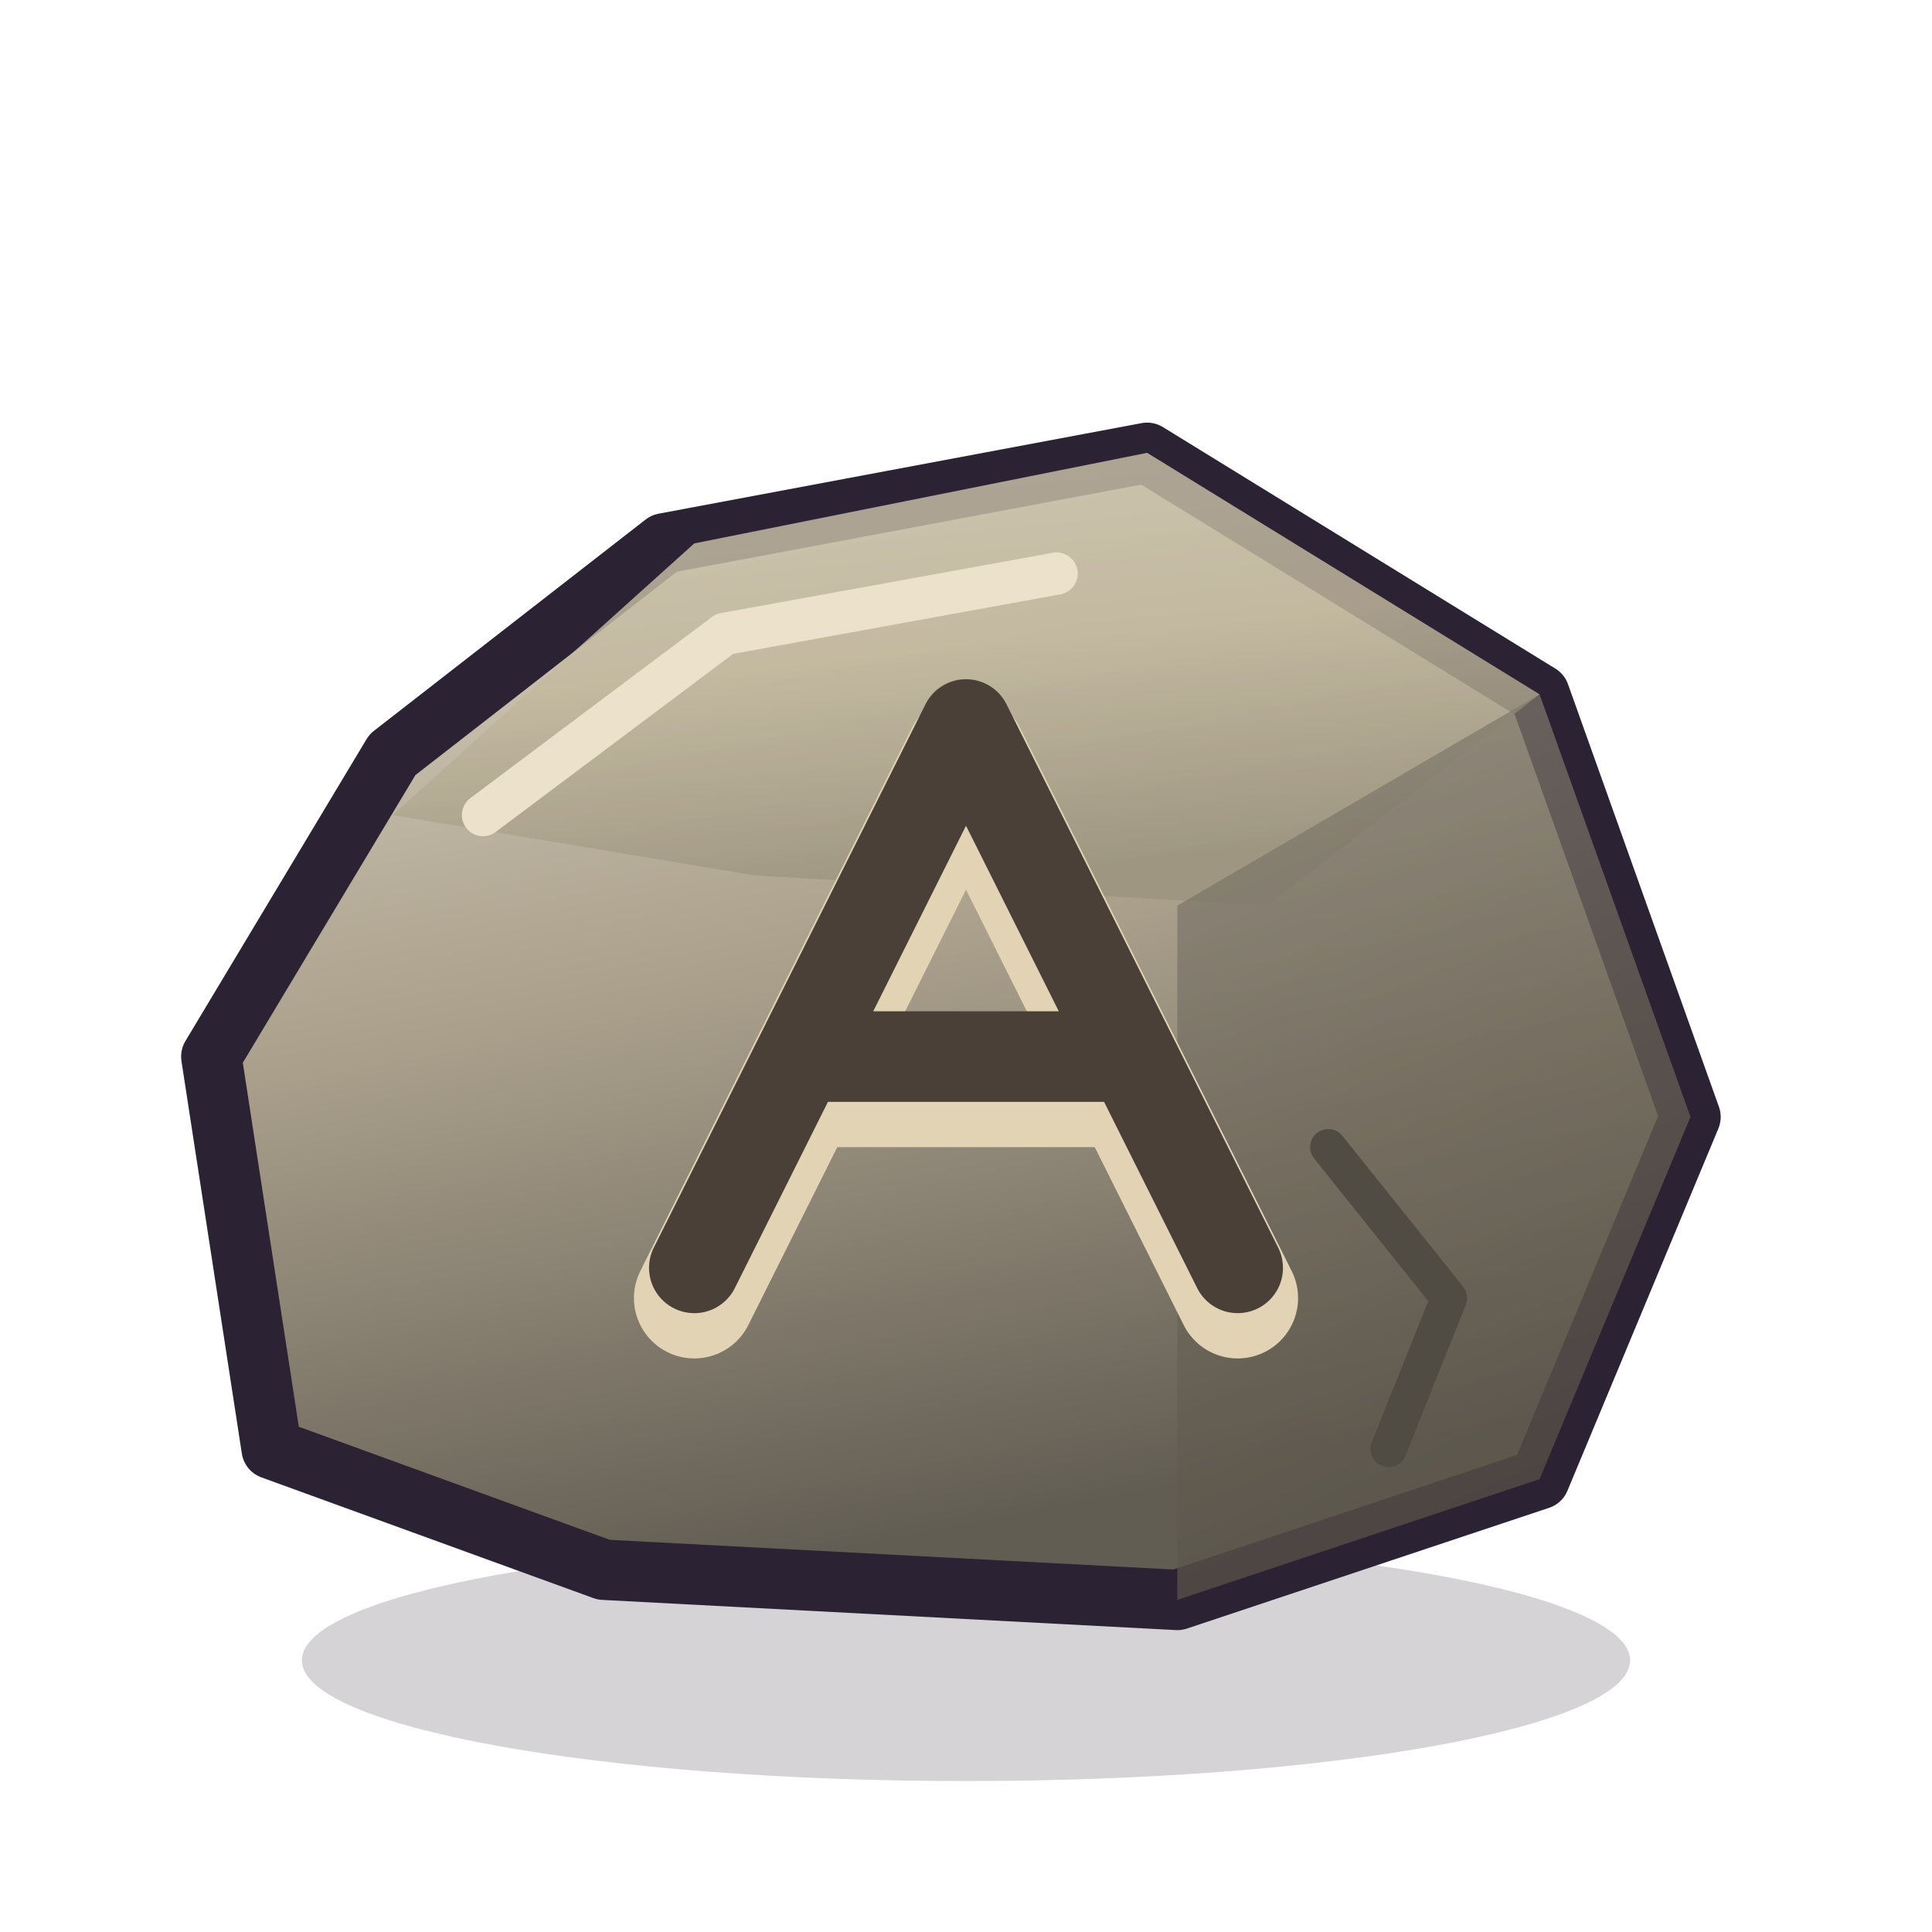
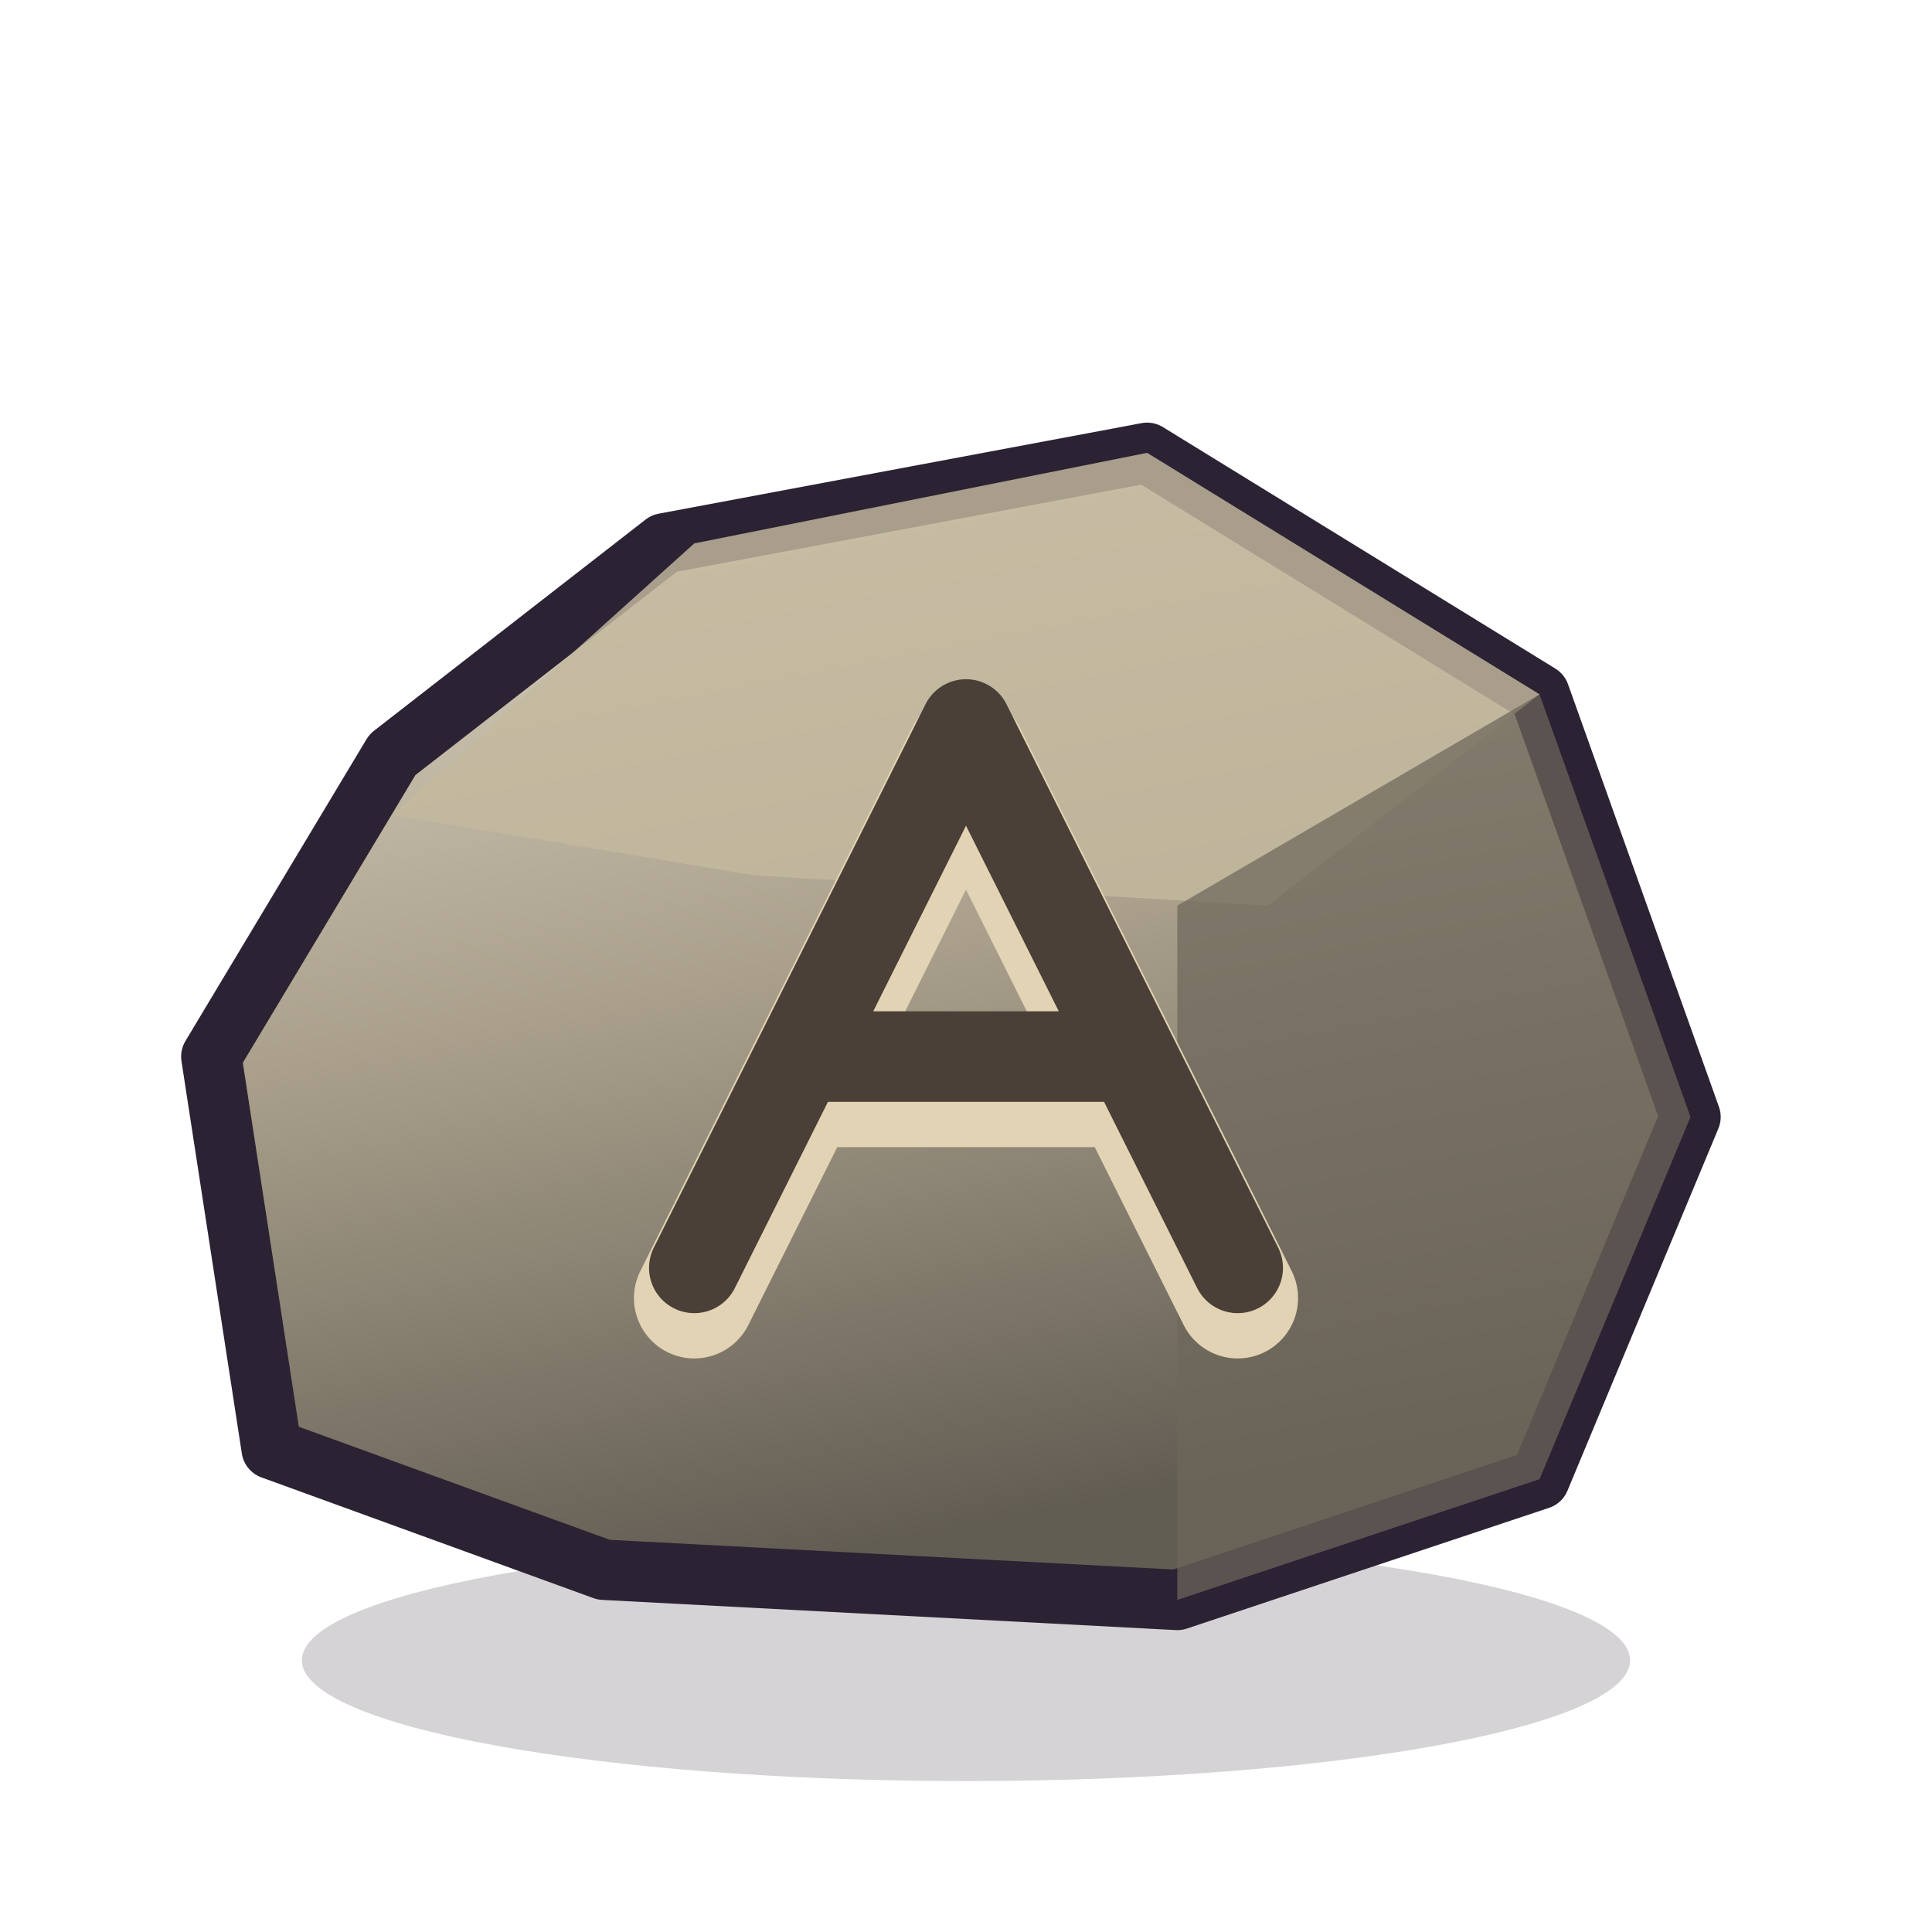
- <svg xmlns="http://www.w3.org/2000/svg" width="64" height="64" viewBox="0 0 64 64" stroke-linecap="round" stroke-linejoin="round">
-   <defs>
-     <linearGradient id="material0" x1="0" y1="0" x2=".25" y2="1">
-       <stop offset="0" stop-color="#878176" />
-       <stop offset=".52" stop-color="#6e675a" />
-       <stop offset="1" stop-color="#585248" />
-     </linearGradient>
-     <linearGradient id="material1" x1="0" y1="0" x2=".25" y2="1">
-       <stop offset="0" stop-color="#cdc5af" />
-       <stop offset=".52" stop-color="#c3b99f" />
-       <stop offset="1" stop-color="#9c947f" />
-     </linearGradient>
-   </defs>
+ <svg xmlns="http://www.w3.org/2000/svg" width="64" height="64" viewBox="0 0 64 64">
  <defs>
    <linearGradient id="stone" x1="0" y1="0" x2=".25" y2="1">
      <stop stop-color="#e0d8c6" />
      <stop offset=".52" stop-color="#a99f8b" />
      <stop offset="1" stop-color="#625d53" />
    </linearGradient>
    <linearGradient id="wood" x1="0" y1="0" x2=".25" y2="1">
      <stop stop-color="#c4955f" />
      <stop offset=".52" stop-color="#87603e" />
      <stop offset="1" stop-color="#4d392f" />
    </linearGradient>
    <linearGradient id="bone" x1="0" y1="0" x2=".25" y2="1">
      <stop stop-color="#fff0ce" />
      <stop offset=".55" stop-color="#dfc69e" />
      <stop offset="1" stop-color="#ab8c69" />
    </linearGradient>
    <linearGradient id="cloth" x1="0" y1="0" x2=".25" y2="1">
      <stop stop-color="#b77563" />
      <stop offset=".52" stop-color="#8c5148" />
      <stop offset="1" stop-color="#4b3838" />
    </linearGradient>
    <linearGradient id="ruin" x1="0" y1="0" x2=".25" y2="1">
      <stop stop-color="#d2c6ad" />
      <stop offset=".52" stop-color="#9e9381" />
      <stop offset="1" stop-color="#61594e" />
    </linearGradient>
  </defs>
  <ellipse cx="32" cy="55" rx="22" ry="4" fill="#2b2233" opacity=".20" />
  <path d="M9 48 7 35 13 25 22 18 38 15 51 23 56 37 51 49 39 53 20 52Z" fill="url(#stone)" stroke="#2b2233" stroke-width="2" stroke-linejoin="round" />
-   <path d="m13 27 10-9 15-3 13 8-9 7-17-1Z" fill="url(#material1)" opacity=".82" />
-   <path d="m39 30 12-7 5 14-5 12-12 4Z" fill="url(#material0)" opacity=".72" />
+   <path d="m13 27 10-9 15-3 13 8-9 7-17-1Z" fill="#c3b99f" opacity=".82" />
+   <path d="m39 30 12-7 5 14-5 12-12 4Z" fill="#6e675a" opacity=".72" />
  <path d="M23 43 32 25 41 43M27 36h10" fill="none" stroke="#e2d3b4" stroke-width="4" stroke-linecap="round" stroke-linejoin="round" />
  <path d="M23 42 32 24 41 42M27 35h10" fill="none" stroke="#4b4037" stroke-width="3" stroke-linecap="round" stroke-linejoin="round" />
-   <path d="M16 27 24 21 35 19" fill="none" stroke="#ece2cc" stroke-width="1.4" />
-   <path d="M44 38 48 43 46 48" fill="none" stroke="#504b43" stroke-width="1.2" />
</svg>
